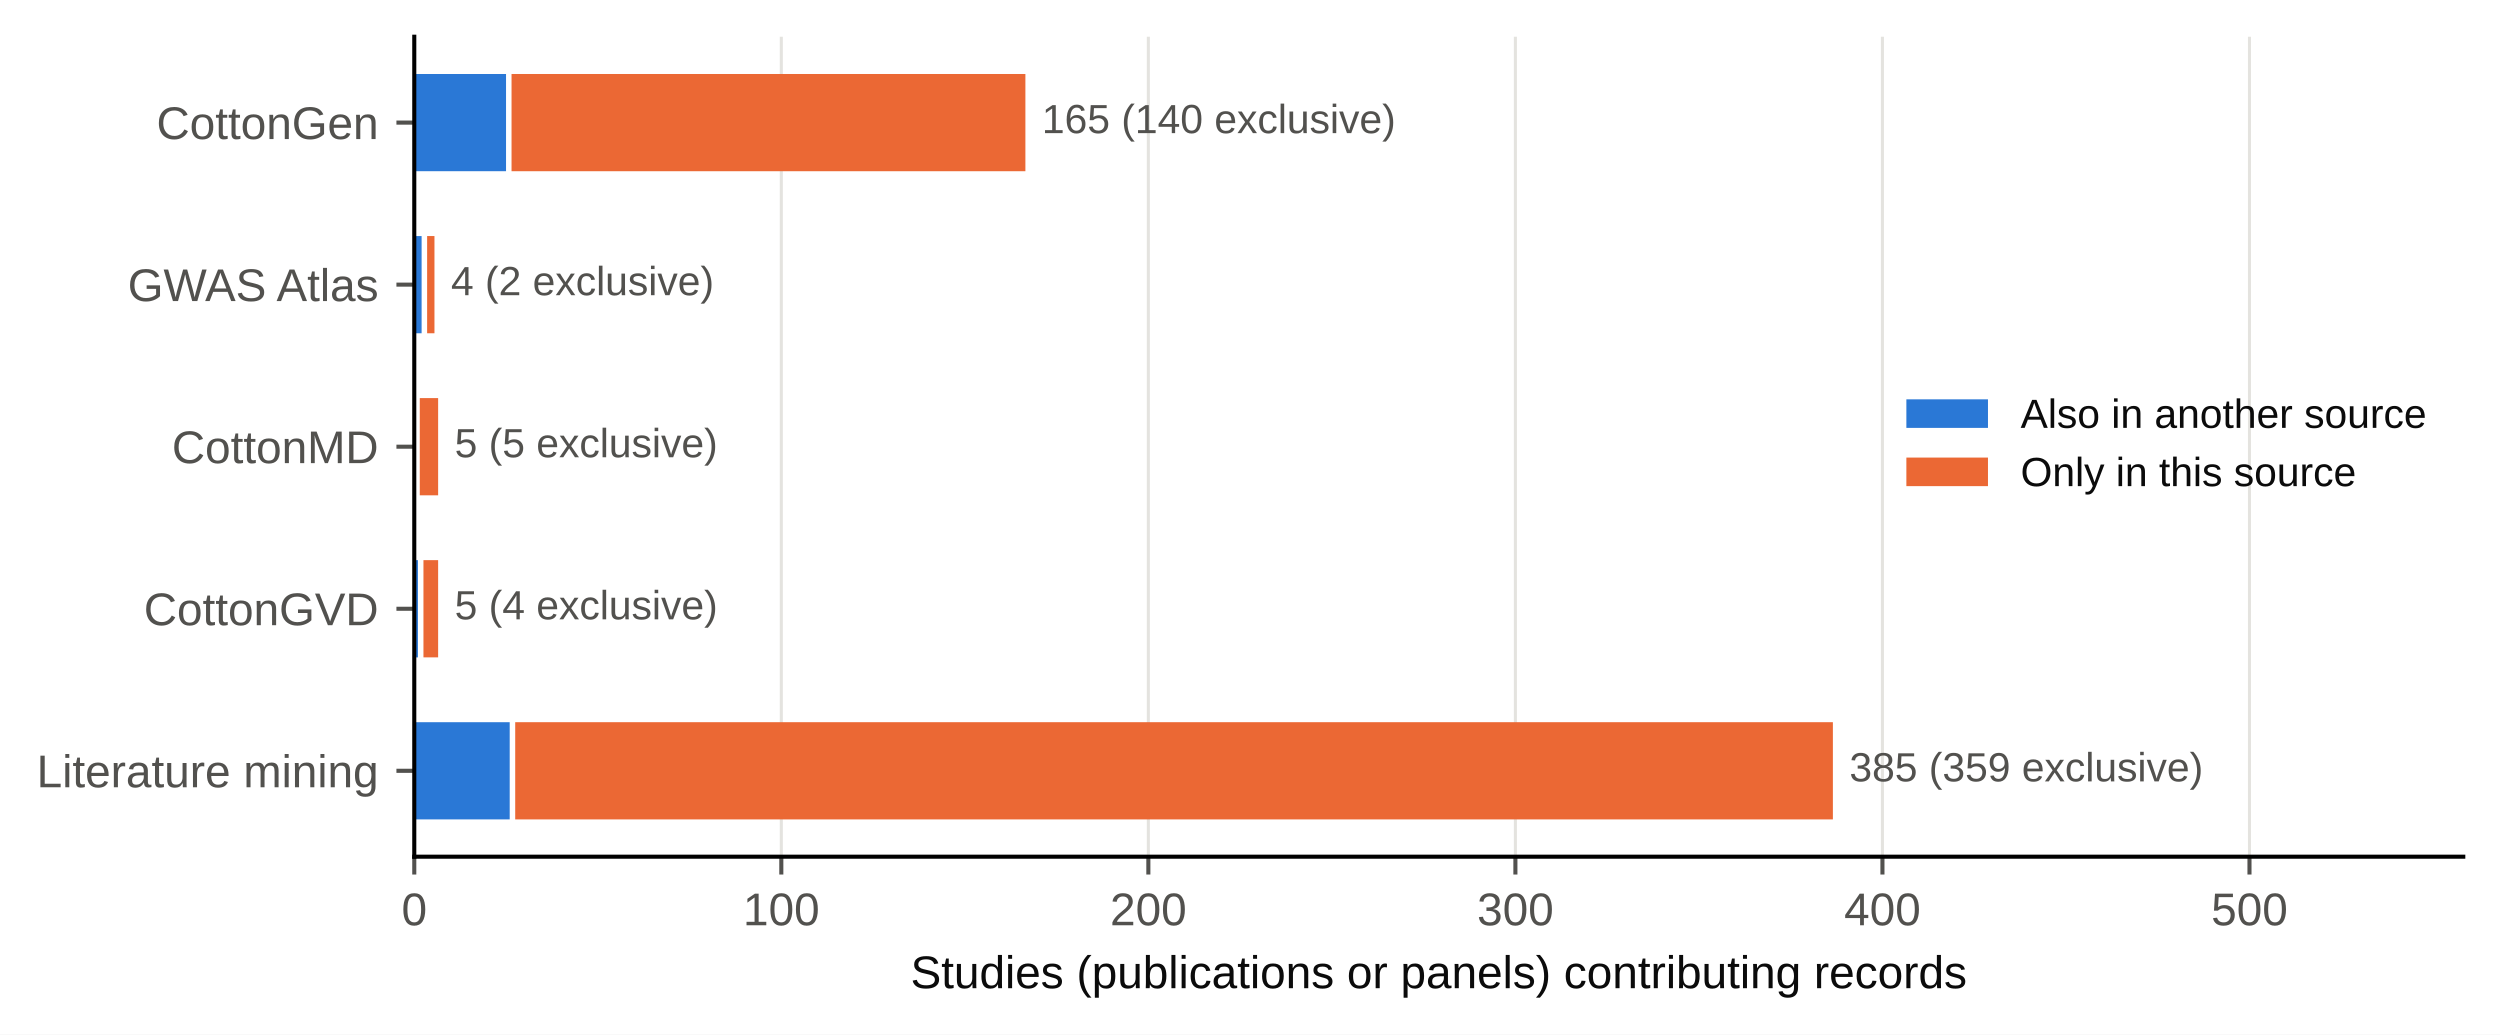
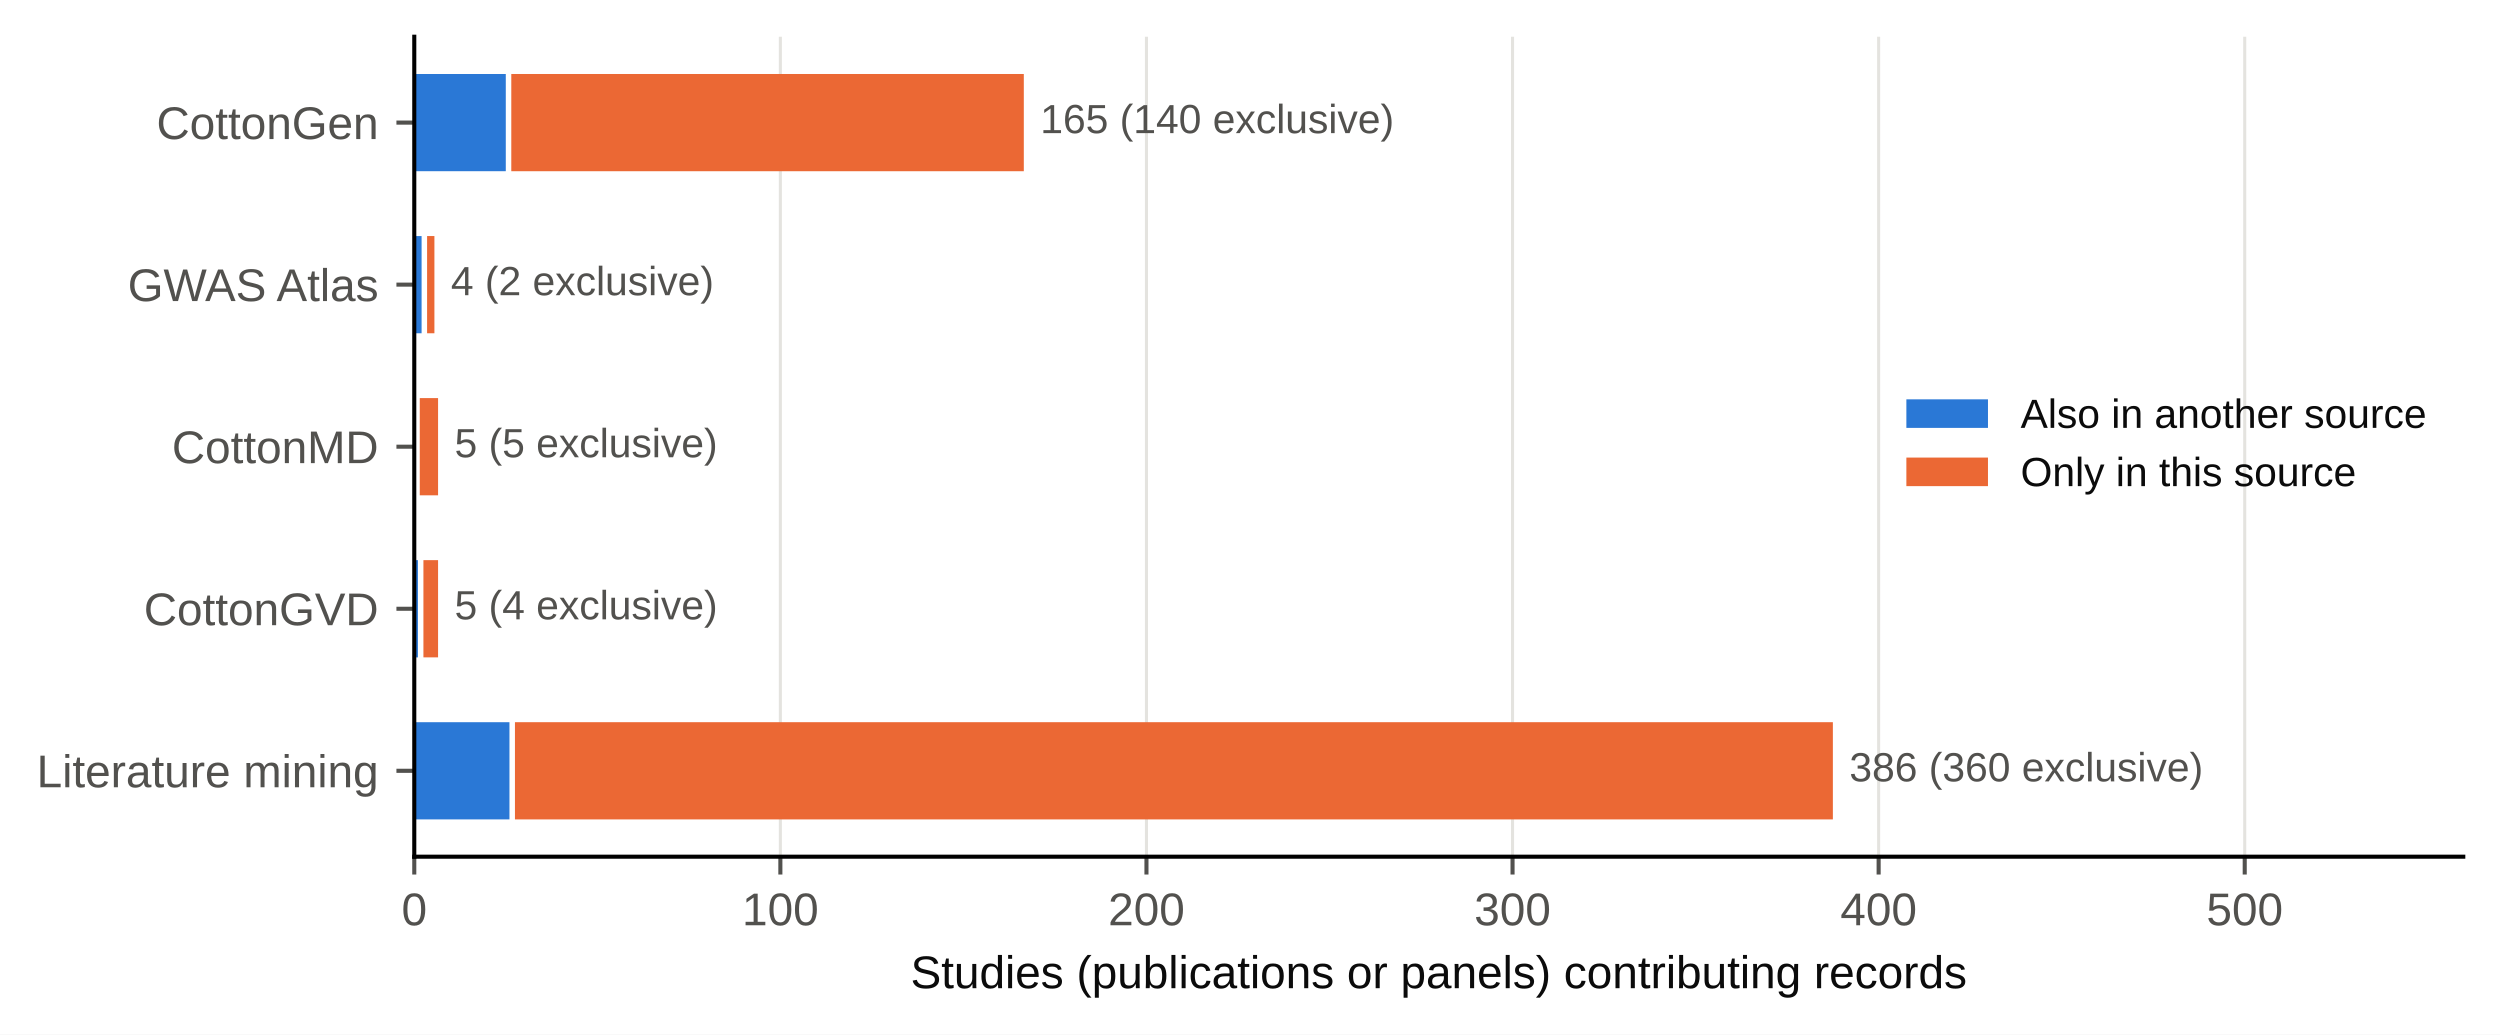
<svg xmlns="http://www.w3.org/2000/svg" xmlns:xlink="http://www.w3.org/1999/xlink" width="490.189pt" height="202.853pt" viewBox="0 0 490.189 202.853" version="1.1">
  <defs>
    <style type="text/css">*{stroke-linejoin: round; stroke-linecap: butt}</style>
  </defs>
  <g id="figure_1">
    <g id="patch_1">
      <path d="M 0 202.853  L 490.189 202.853  L 490.189 0  L 0 0  z " style="fill: #ffffff" />
    </g>
    <g id="axes_1">
      <g id="patch_2">
        <path d="M 81.229 167.976  L 482.989 167.976  L 482.989 7.2  L 81.229 7.2  z " style="fill: #ffffff" />
      </g>
      <g id="matplotlib.axis_1">
        <g id="xtick_1">
          <g id="line2d_1">
-             <path d="M 81.229 167.976  L 81.229 7.2  " clip-path="url(#p6b795dad96)" style="fill: none; stroke: #e4e3df; stroke-width: 0.6; stroke-linecap: square" />
+             <path d="M 81.229 167.976  L 81.229 7.2  " clip-path="url(#p9537eb2235)" style="fill: none; stroke: #e4e3df; stroke-width: 0.6; stroke-linecap: square" />
          </g>
          <g id="line2d_2">
            <defs>
-               <path id="m67faf80c84" d="M 0 0  L 0 3.5  " style="stroke: #52514e; stroke-width: 0.8" />
+               <path id="m0e19a51eb1" d="M 0 0  L 0 3.5  " style="stroke: #52514e; stroke-width: 0.8" />
            </defs>
            <g>
-               <use xlink:href="#m67faf80c84" x="81.229" y="167.976" style="fill: #52514e; stroke: #52514e; stroke-width: 0.8" />
+               <use xlink:href="#m0e19a51eb1" x="81.229" y="167.976" style="fill: #52514e; stroke: #52514e; stroke-width: 0.8" />
            </g>
          </g>
          <g id="text_1">
            <text style="font-size: 9px; font-family: 'Arial', 'Helvetica', 'DejaVu Sans'; text-anchor: middle; fill: #52514e" x="81.229" y="181.418" transform="rotate(-0 81.22891 181.418)">0</text>
          </g>
        </g>
        <g id="xtick_2">
          <g id="line2d_3">
-             <path d="M 153.197 167.976  L 153.197 7.2  " clip-path="url(#p6b795dad96)" style="fill: none; stroke: #e4e3df; stroke-width: 0.6; stroke-linecap: square" />
+             <path d="M 153.01 167.976  L 153.01 7.2  " clip-path="url(#p9537eb2235)" style="fill: none; stroke: #e4e3df; stroke-width: 0.6; stroke-linecap: square" />
          </g>
          <g id="line2d_4">
            <g>
-               <use xlink:href="#m67faf80c84" x="153.197" y="167.976" style="fill: #52514e; stroke: #52514e; stroke-width: 0.8" />
+               <use xlink:href="#m0e19a51eb1" x="153.01" y="167.976" style="fill: #52514e; stroke: #52514e; stroke-width: 0.8" />
            </g>
          </g>
          <g id="text_2">
-             <text style="font-size: 9px; font-family: 'Arial', 'Helvetica', 'DejaVu Sans'; text-anchor: middle; fill: #52514e" x="153.197" y="181.418" transform="rotate(-0 153.1967 181.418)">100</text>
+             <text style="font-size: 9px; font-family: 'Arial', 'Helvetica', 'DejaVu Sans'; text-anchor: middle; fill: #52514e" x="153.01" y="181.418" transform="rotate(-0 153.0102 181.418)">100</text>
          </g>
        </g>
        <g id="xtick_3">
          <g id="line2d_5">
-             <path d="M 225.164 167.976  L 225.164 7.2  " clip-path="url(#p6b795dad96)" style="fill: none; stroke: #e4e3df; stroke-width: 0.6; stroke-linecap: square" />
+             <path d="M 224.792 167.976  L 224.792 7.2  " clip-path="url(#p9537eb2235)" style="fill: none; stroke: #e4e3df; stroke-width: 0.6; stroke-linecap: square" />
          </g>
          <g id="line2d_6">
            <g>
-               <use xlink:href="#m67faf80c84" x="225.164" y="167.976" style="fill: #52514e; stroke: #52514e; stroke-width: 0.8" />
+               <use xlink:href="#m0e19a51eb1" x="224.792" y="167.976" style="fill: #52514e; stroke: #52514e; stroke-width: 0.8" />
            </g>
          </g>
          <g id="text_3">
-             <text style="font-size: 9px; font-family: 'Arial', 'Helvetica', 'DejaVu Sans'; text-anchor: middle; fill: #52514e" x="225.164" y="181.418" transform="rotate(-0 225.1644 181.418)">200</text>
+             <text style="font-size: 9px; font-family: 'Arial', 'Helvetica', 'DejaVu Sans'; text-anchor: middle; fill: #52514e" x="224.792" y="181.418" transform="rotate(-0 224.7915 181.418)">200</text>
          </g>
        </g>
        <g id="xtick_4">
          <g id="line2d_7">
-             <path d="M 297.132 167.976  L 297.132 7.2  " clip-path="url(#p6b795dad96)" style="fill: none; stroke: #e4e3df; stroke-width: 0.6; stroke-linecap: square" />
+             <path d="M 296.573 167.976  L 296.573 7.2  " clip-path="url(#p9537eb2235)" style="fill: none; stroke: #e4e3df; stroke-width: 0.6; stroke-linecap: square" />
          </g>
          <g id="line2d_8">
            <g>
-               <use xlink:href="#m67faf80c84" x="297.132" y="167.976" style="fill: #52514e; stroke: #52514e; stroke-width: 0.8" />
+               <use xlink:href="#m0e19a51eb1" x="296.573" y="167.976" style="fill: #52514e; stroke: #52514e; stroke-width: 0.8" />
            </g>
          </g>
          <g id="text_4">
-             <text style="font-size: 9px; font-family: 'Arial', 'Helvetica', 'DejaVu Sans'; text-anchor: middle; fill: #52514e" x="297.132" y="181.418" transform="rotate(-0 297.1322 181.418)">300</text>
+             <text style="font-size: 9px; font-family: 'Arial', 'Helvetica', 'DejaVu Sans'; text-anchor: middle; fill: #52514e" x="296.573" y="181.418" transform="rotate(-0 296.5728 181.418)">300</text>
          </g>
        </g>
        <g id="xtick_5">
          <g id="line2d_9">
-             <path d="M 369.1 167.976  L 369.1 7.2  " clip-path="url(#p6b795dad96)" style="fill: none; stroke: #e4e3df; stroke-width: 0.6; stroke-linecap: square" />
+             <path d="M 368.354 167.976  L 368.354 7.2  " clip-path="url(#p9537eb2235)" style="fill: none; stroke: #e4e3df; stroke-width: 0.6; stroke-linecap: square" />
          </g>
          <g id="line2d_10">
            <g>
-               <use xlink:href="#m67faf80c84" x="369.1" y="167.976" style="fill: #52514e; stroke: #52514e; stroke-width: 0.8" />
+               <use xlink:href="#m0e19a51eb1" x="368.354" y="167.976" style="fill: #52514e; stroke: #52514e; stroke-width: 0.8" />
            </g>
          </g>
          <g id="text_5">
-             <text style="font-size: 9px; font-family: 'Arial', 'Helvetica', 'DejaVu Sans'; text-anchor: middle; fill: #52514e" x="369.1" y="181.418" transform="rotate(-0 369.0999 181.418)">400</text>
+             <text style="font-size: 9px; font-family: 'Arial', 'Helvetica', 'DejaVu Sans'; text-anchor: middle; fill: #52514e" x="368.354" y="181.418" transform="rotate(-0 368.3542 181.418)">400</text>
          </g>
        </g>
        <g id="xtick_6">
          <g id="line2d_11">
-             <path d="M 441.068 167.976  L 441.068 7.2  " clip-path="url(#p6b795dad96)" style="fill: none; stroke: #e4e3df; stroke-width: 0.6; stroke-linecap: square" />
+             <path d="M 440.135 167.976  L 440.135 7.2  " clip-path="url(#p9537eb2235)" style="fill: none; stroke: #e4e3df; stroke-width: 0.6; stroke-linecap: square" />
          </g>
          <g id="line2d_12">
            <g>
-               <use xlink:href="#m67faf80c84" x="441.068" y="167.976" style="fill: #52514e; stroke: #52514e; stroke-width: 0.8" />
+               <use xlink:href="#m0e19a51eb1" x="440.135" y="167.976" style="fill: #52514e; stroke: #52514e; stroke-width: 0.8" />
            </g>
          </g>
          <g id="text_6">
-             <text style="font-size: 9px; font-family: 'Arial', 'Helvetica', 'DejaVu Sans'; text-anchor: middle; fill: #52514e" x="441.068" y="181.418" transform="rotate(-0 441.0677 181.418)">500</text>
+             <text style="font-size: 9px; font-family: 'Arial', 'Helvetica', 'DejaVu Sans'; text-anchor: middle; fill: #52514e" x="440.135" y="181.418" transform="rotate(-0 440.1355 181.418)">500</text>
          </g>
        </g>
        <g id="text_7">
          <text style="font-size: 9px; font-family: 'Arial', 'Helvetica', 'DejaVu Sans'; text-anchor: middle; fill: #0b0b0b" x="282.109" y="193.758" transform="rotate(-0 282.1089 193.7585)">Studies (publications or panels) contributing records</text>
        </g>
      </g>
      <g id="matplotlib.axis_2">
        <g id="ytick_1">
          <g id="line2d_13">
            <defs>
-               <path id="mf3fb4089e6" d="M 0 0  L -3.5 0  " style="stroke: #52514e; stroke-width: 0.8" />
+               <path id="m4b8871168c" d="M 0 0  L -3.5 0  " style="stroke: #52514e; stroke-width: 0.8" />
            </defs>
            <g>
-               <use xlink:href="#mf3fb4089e6" x="81.229" y="24.04" style="fill: #52514e; stroke: #52514e; stroke-width: 0.8" />
+               <use xlink:href="#m4b8871168c" x="81.229" y="24.04" style="fill: #52514e; stroke: #52514e; stroke-width: 0.8" />
            </g>
          </g>
          <g id="text_8">
            <text style="font-size: 9px; font-family: 'Arial', 'Helvetica', 'DejaVu Sans'; text-anchor: end; fill: #52514e" x="74.229" y="27.261" transform="rotate(-0 74.22891 27.26119)">CottonGen</text>
          </g>
        </g>
        <g id="ytick_2">
          <g id="line2d_14">
            <g>
-               <use xlink:href="#mf3fb4089e6" x="81.229" y="55.814" style="fill: #52514e; stroke: #52514e; stroke-width: 0.8" />
+               <use xlink:href="#m4b8871168c" x="81.229" y="55.814" style="fill: #52514e; stroke: #52514e; stroke-width: 0.8" />
            </g>
          </g>
          <g id="text_9">
            <text style="font-size: 9px; font-family: 'Arial', 'Helvetica', 'DejaVu Sans'; text-anchor: end; fill: #52514e" x="74.229" y="59.035" transform="rotate(-0 74.22891 59.0351)">GWAS Atlas</text>
          </g>
        </g>
        <g id="ytick_3">
          <g id="line2d_15">
            <g>
-               <use xlink:href="#mf3fb4089e6" x="81.229" y="87.588" style="fill: #52514e; stroke: #52514e; stroke-width: 0.8" />
+               <use xlink:href="#m4b8871168c" x="81.229" y="87.588" style="fill: #52514e; stroke: #52514e; stroke-width: 0.8" />
            </g>
          </g>
          <g id="text_10">
            <text style="font-size: 9px; font-family: 'Arial', 'Helvetica', 'DejaVu Sans'; text-anchor: end; fill: #52514e" x="74.229" y="90.809" transform="rotate(-0 74.22891 90.80902)">CottonMD</text>
          </g>
        </g>
        <g id="ytick_4">
          <g id="line2d_16">
            <g>
-               <use xlink:href="#mf3fb4089e6" x="81.229" y="119.362" style="fill: #52514e; stroke: #52514e; stroke-width: 0.8" />
+               <use xlink:href="#m4b8871168c" x="81.229" y="119.362" style="fill: #52514e; stroke: #52514e; stroke-width: 0.8" />
            </g>
          </g>
          <g id="text_11">
            <text style="font-size: 9px; font-family: 'Arial', 'Helvetica', 'DejaVu Sans'; text-anchor: end; fill: #52514e" x="74.229" y="122.583" transform="rotate(-0 74.22891 122.5829)">CottonGVD</text>
          </g>
        </g>
        <g id="ytick_5">
          <g id="line2d_17">
            <g>
-               <use xlink:href="#mf3fb4089e6" x="81.229" y="151.136" style="fill: #52514e; stroke: #52514e; stroke-width: 0.8" />
+               <use xlink:href="#m4b8871168c" x="81.229" y="151.136" style="fill: #52514e; stroke: #52514e; stroke-width: 0.8" />
            </g>
          </g>
          <g id="text_12">
            <text style="font-size: 9px; font-family: 'Arial', 'Helvetica', 'DejaVu Sans'; text-anchor: end; fill: #52514e" x="74.229" y="154.357" transform="rotate(-0 74.22891 154.3568)">Literature mining</text>
          </g>
        </g>
      </g>
      <g id="patch_3">
-         <path d="M 81.229 33.572  L 99.221 33.572  L 99.221 14.508  L 81.229 14.508  z " clip-path="url(#p6b795dad96)" style="fill: #2a78d6" />
+         <path d="M 81.229 33.572  L 99.174 33.572  L 99.174 14.508  L 81.229 14.508  z " clip-path="url(#p9537eb2235)" style="fill: #2a78d6" />
      </g>
      <g id="patch_4">
-         <path d="M 81.229 65.346  L 82.668 65.346  L 82.668 46.282  L 81.229 46.282  z " clip-path="url(#p6b795dad96)" style="fill: #2a78d6" />
+         <path d="M 81.229 65.346  L 82.665 65.346  L 82.665 46.282  L 81.229 46.282  z " clip-path="url(#p9537eb2235)" style="fill: #2a78d6" />
      </g>
      <g id="patch_5">
-         <path d="M 81.229 97.12  L 81.229 97.12  L 81.229 78.056  L 81.229 78.056  z " clip-path="url(#p6b795dad96)" style="fill: #2a78d6" />
+         <path d="M 81.229 97.12  L 81.229 97.12  L 81.229 78.056  L 81.229 78.056  z " clip-path="url(#p9537eb2235)" style="fill: #2a78d6" />
      </g>
      <g id="patch_6">
-         <path d="M 81.229 128.894  L 81.949 128.894  L 81.949 109.83  L 81.229 109.83  z " clip-path="url(#p6b795dad96)" style="fill: #2a78d6" />
+         <path d="M 81.229 128.894  L 81.947 128.894  L 81.947 109.83  L 81.229 109.83  z " clip-path="url(#p9537eb2235)" style="fill: #2a78d6" />
      </g>
      <g id="patch_7">
-         <path d="M 81.229 160.668  L 99.941 160.668  L 99.941 141.604  L 81.229 141.604  z " clip-path="url(#p6b795dad96)" style="fill: #2a78d6" />
+         <path d="M 81.229 160.668  L 99.892 160.668  L 99.892 141.604  L 81.229 141.604  z " clip-path="url(#p9537eb2235)" style="fill: #2a78d6" />
      </g>
      <g id="patch_8">
-         <path d="M 100.3 33.572  L 201.055 33.572  L 201.055 14.508  L 100.3 14.508  z " clip-path="url(#p6b795dad96)" style="fill: #eb6834" />
+         <path d="M 100.251 33.572  L 200.745 33.572  L 200.745 14.508  L 100.251 14.508  z " clip-path="url(#p9537eb2235)" style="fill: #eb6834" />
      </g>
      <g id="patch_9">
-         <path d="M 83.748 65.346  L 85.187 65.346  L 85.187 46.282  L 83.748 46.282  z " clip-path="url(#p6b795dad96)" style="fill: #eb6834" />
+         <path d="M 83.741 65.346  L 85.177 65.346  L 85.177 46.282  L 83.741 46.282  z " clip-path="url(#p9537eb2235)" style="fill: #eb6834" />
      </g>
      <g id="patch_10">
-         <path d="M 82.308 97.12  L 85.907 97.12  L 85.907 78.056  L 82.308 78.056  z " clip-path="url(#p6b795dad96)" style="fill: #eb6834" />
+         <path d="M 82.306 97.12  L 85.895 97.12  L 85.895 78.056  L 82.306 78.056  z " clip-path="url(#p9537eb2235)" style="fill: #eb6834" />
      </g>
      <g id="patch_11">
-         <path d="M 83.028 128.894  L 85.907 128.894  L 85.907 109.83  L 83.028 109.83  z " clip-path="url(#p6b795dad96)" style="fill: #eb6834" />
+         <path d="M 83.023 128.894  L 85.895 128.894  L 85.895 109.83  L 83.023 109.83  z " clip-path="url(#p9537eb2235)" style="fill: #eb6834" />
      </g>
      <g id="patch_12">
-         <path d="M 101.02 160.668  L 359.384 160.668  L 359.384 141.604  L 101.02 141.604  z " clip-path="url(#p6b795dad96)" style="fill: #eb6834" />
+         <path d="M 100.969 160.668  L 359.381 160.668  L 359.381 141.604  L 100.969 141.604  z " clip-path="url(#p9537eb2235)" style="fill: #eb6834" />
      </g>
      <g id="patch_13">
        <path d="M 81.229 167.976  L 81.229 7.2  " style="fill: none; stroke: #000000; stroke-width: 0.8; stroke-linejoin: miter; stroke-linecap: square" />
      </g>
      <g id="patch_14">
        <path d="M 81.229 167.976  L 482.989 167.976  " style="fill: none; stroke: #000000; stroke-width: 0.8; stroke-linejoin: miter; stroke-linecap: square" />
      </g>
      <g id="text_13">
-         <text style="font-size: 8px; font-family: 'Arial', 'Helvetica', 'DejaVu Sans'; text-anchor: start; fill: #52514e" x="204.294" y="26.11" transform="rotate(-0 204.2938 26.11017)">165  (140 exclusive)</text>
+         <text style="font-size: 8px; font-family: 'Arial', 'Helvetica', 'DejaVu Sans'; text-anchor: start; fill: #52514e" x="203.975" y="26.11" transform="rotate(-0 203.9749 26.11017)">165  (140 exclusive)</text>
      </g>
      <g id="text_14">
-         <text style="font-size: 8px; font-family: 'Arial', 'Helvetica', 'DejaVu Sans'; text-anchor: start; fill: #52514e" x="88.426" y="57.884" transform="rotate(-0 88.42568 57.88409)">4  (2 exclusive)</text>
+         <text style="font-size: 8px; font-family: 'Arial', 'Helvetica', 'DejaVu Sans'; text-anchor: start; fill: #52514e" x="88.407" y="57.884" transform="rotate(-0 88.40704 57.88409)">4  (2 exclusive)</text>
      </g>
      <g id="text_15">
-         <text style="font-size: 8px; font-family: 'Arial', 'Helvetica', 'DejaVu Sans'; text-anchor: start; fill: #52514e" x="89.145" y="89.658" transform="rotate(-0 89.14536 89.658)">5  (5 exclusive)</text>
+         <text style="font-size: 8px; font-family: 'Arial', 'Helvetica', 'DejaVu Sans'; text-anchor: start; fill: #52514e" x="89.125" y="89.658" transform="rotate(-0 89.12485 89.658)">5  (5 exclusive)</text>
      </g>
      <g id="text_16">
-         <text style="font-size: 8px; font-family: 'Arial', 'Helvetica', 'DejaVu Sans'; text-anchor: start; fill: #52514e" x="89.145" y="121.432" transform="rotate(-0 89.14536 121.4319)">5  (4 exclusive)</text>
+         <text style="font-size: 8px; font-family: 'Arial', 'Helvetica', 'DejaVu Sans'; text-anchor: start; fill: #52514e" x="89.125" y="121.432" transform="rotate(-0 89.12485 121.4319)">5  (4 exclusive)</text>
      </g>
      <g id="text_17">
-         <text style="font-size: 8px; font-family: 'Arial', 'Helvetica', 'DejaVu Sans'; text-anchor: start; fill: #52514e" x="362.623" y="153.206" transform="rotate(-0 362.6228 153.2058)">385  (359 exclusive)</text>
+         <text style="font-size: 8px; font-family: 'Arial', 'Helvetica', 'DejaVu Sans'; text-anchor: start; fill: #52514e" x="362.612" y="153.206" transform="rotate(-0 362.6116 153.2058)">386  (360 exclusive)</text>
      </g>
      <g id="legend_1">
        <g id="patch_15">
          <path d="M 373.793 83.9  L 389.793 83.9  L 389.793 78.3  L 373.793 78.3  z " style="fill: #2a78d6" />
        </g>
        <g id="text_18">
          <text style="font-size: 8px; font-family: 'Arial', 'Helvetica', 'DejaVu Sans'; text-anchor: start; fill: #0b0b0b" x="396.193" y="83.9" transform="rotate(-0 396.1927 83.89987)">Also in another source</text>
        </g>
        <g id="patch_16">
          <path d="M 373.793 95.319  L 389.793 95.319  L 389.793 89.719  L 373.793 89.719  z " style="fill: #eb6834" />
        </g>
        <g id="text_19">
          <text style="font-size: 8px; font-family: 'Arial', 'Helvetica', 'DejaVu Sans'; text-anchor: start; fill: #0b0b0b" x="396.193" y="95.319" transform="rotate(-0 396.1927 95.31862)">Only in this source</text>
        </g>
      </g>
    </g>
  </g>
  <defs>
-     <clipPath id="p6b795dad96">
+     <clipPath id="p9537eb2235">
      <rect x="81.229" y="7.2" width="401.76" height="160.776" />
    </clipPath>
  </defs>
</svg>
